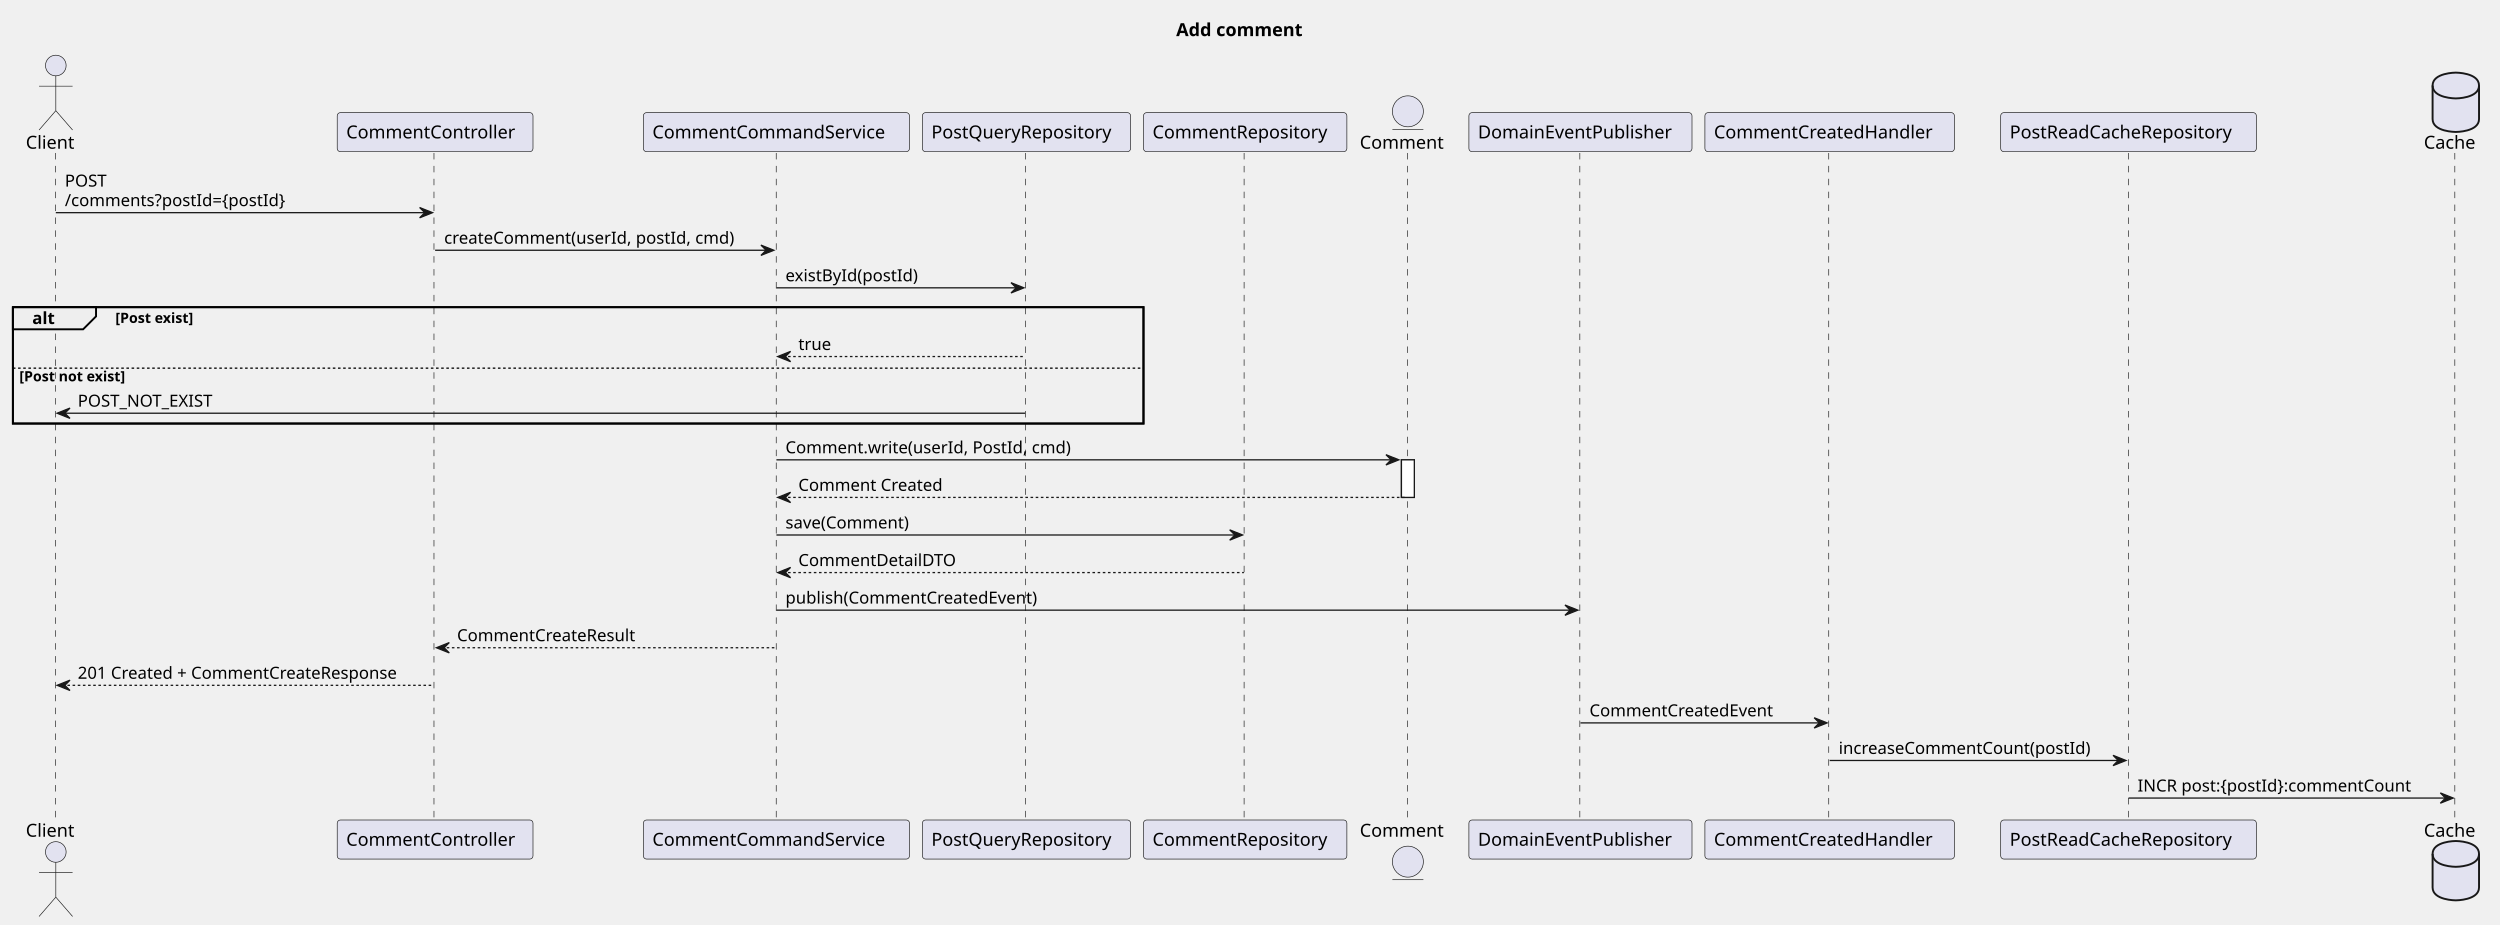
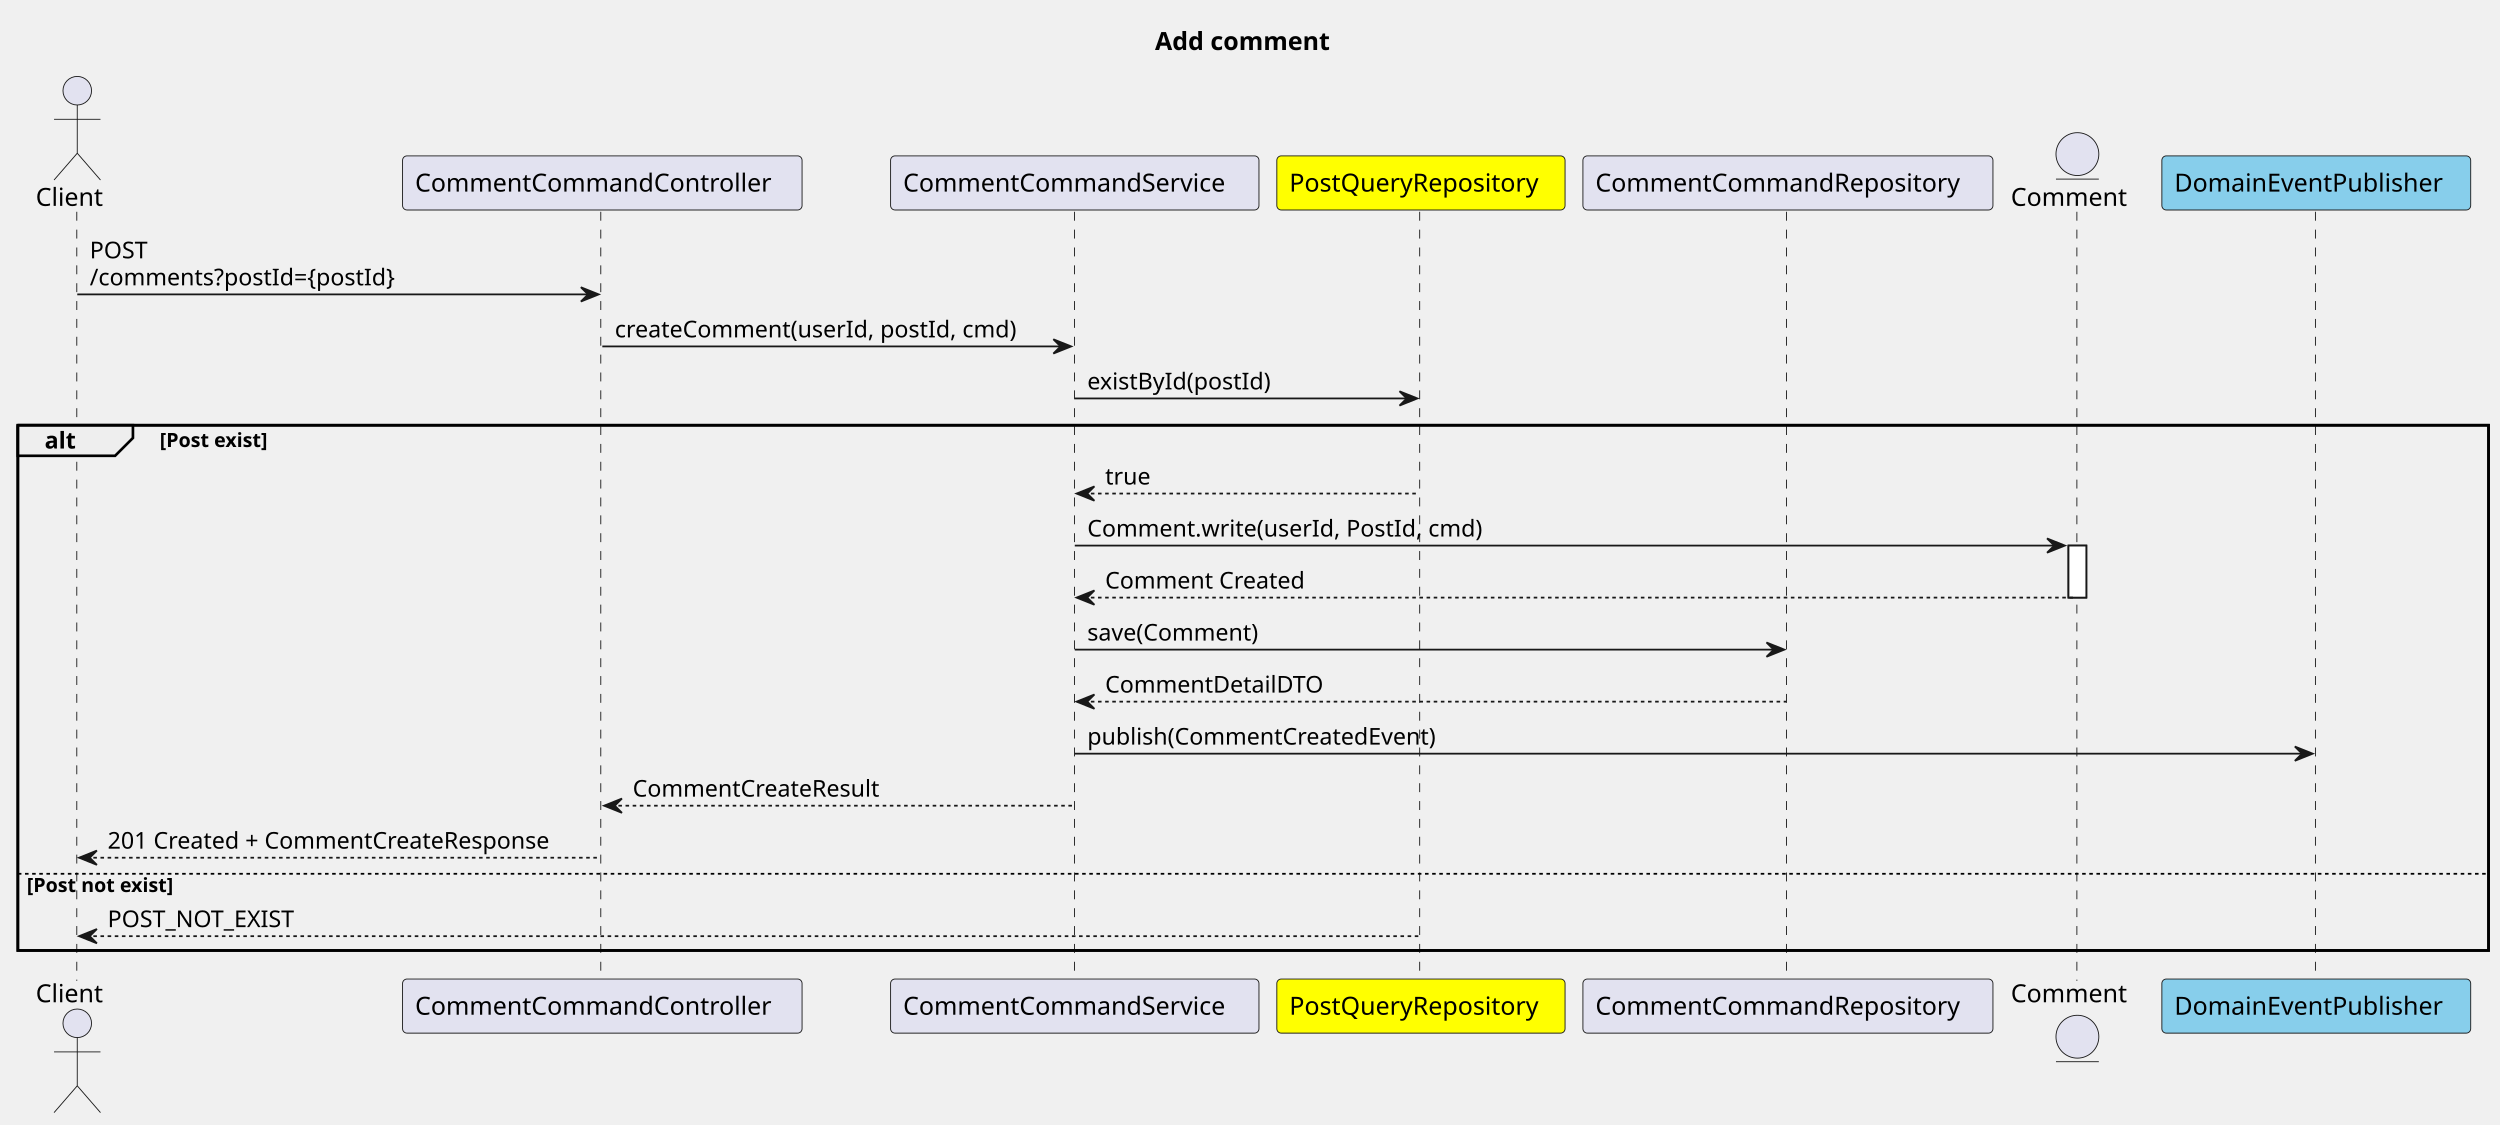
- <svg xmlns="http://www.w3.org/2000/svg" contentStyleType="text/css" data-diagram-type="SEQUENCE" height="717px" preserveAspectRatio="none" style="width:1938px;height:717px;background:#FFFFFF;" version="1.1" viewBox="0 0 1938 717" width="1938px" zoomAndPan="magnify">
+ <svg xmlns="http://www.w3.org/2000/svg" contentStyleType="text/css" data-diagram-type="SEQUENCE" height="630px" preserveAspectRatio="none" style="width:1400px;height:630px;background:#FFFFFF;" version="1.1" viewBox="0 0 1400 630" width="1400px" zoomAndPan="magnify">
  <defs />
  <g>
-     <text fill="#000000" font-family="sans-serif" font-size="14" font-weight="bold" lengthAdjust="spacing" textLength="108.999" x="911.756" y="27.995">Add comment</text>
+     <text fill="#000000" font-family="sans-serif" font-size="14" font-weight="bold" lengthAdjust="spacing" textLength="108.999" x="646.796" y="27.995">Add comment</text>
    <g>
-       <rect fill="#FFFFFF" height="29.133" style="stroke:#181818;stroke-width:1;" width="10" x="1086.391" y="356.461" />
+       <rect fill="#FFFFFF" height="29.133" style="stroke:#181818;stroke-width:1;" width="10" x="1158.346" y="305.523" />
    </g>
-     <rect fill="none" height="90.203" style="stroke:#000000;stroke-width:1.5;" width="876.431" x="10" y="238.125" />
+     <rect fill="none" height="294.133" style="stroke:#000000;stroke-width:1.5;" width="1383.591" x="10" y="238.125" />
    <g>
-       <rect fill="#000000" fill-opacity="0" height="518.062" width="8" x="39.265" y="118.594" />
-       <line style="stroke:#181818;stroke-width:0.5;stroke-dasharray:5.0,5.0;" x1="43" x2="43" y1="118.594" y2="636.656" />
+       <rect fill="#000000" fill-opacity="0" height="430.664" width="8" x="39.265" y="118.594" />
+       <line style="stroke:#181818;stroke-width:0.5;stroke-dasharray:5.0,5.0;" x1="43" x2="43" y1="118.594" y2="549.258" />
    </g>
    <g>
-       <rect fill="#000000" fill-opacity="0" height="518.062" width="8" x="333.294" y="118.594" />
-       <line style="stroke:#181818;stroke-width:0.5;stroke-dasharray:5.0,5.0;" x1="336.412" x2="336.412" y1="118.594" y2="636.656" />
+       <rect fill="#000000" fill-opacity="0" height="430.664" width="8" x="333.294" y="118.594" />
+       <line style="stroke:#181818;stroke-width:0.5;stroke-dasharray:5.0,5.0;" x1="336.435" x2="336.435" y1="118.594" y2="549.258" />
    </g>
    <g>
-       <rect fill="#000000" fill-opacity="0" height="518.062" width="8" x="597.877" y="118.594" />
-       <line style="stroke:#181818;stroke-width:0.5;stroke-dasharray:5.0,5.0;" x1="601.733" x2="601.733" y1="118.594" y2="636.656" />
+       <rect fill="#000000" fill-opacity="0" height="430.664" width="8" x="597.877" y="118.594" />
+       <line style="stroke:#181818;stroke-width:0.5;stroke-dasharray:5.0,5.0;" x1="601.733" x2="601.733" y1="118.594" y2="549.258" />
    </g>
    <g>
-       <rect fill="#000000" fill-opacity="0" height="518.062" width="8" x="791.726" y="118.594" />
-       <line style="stroke:#181818;stroke-width:0.5;stroke-dasharray:5.0,5.0;" x1="795.021" x2="795.021" y1="118.594" y2="636.656" />
+       <rect fill="#000000" fill-opacity="0" height="430.664" width="8" x="791.726" y="118.594" />
+       <line style="stroke:#181818;stroke-width:0.5;stroke-dasharray:5.0,5.0;" x1="795.021" x2="795.021" y1="118.594" y2="549.258" />
    </g>
    <g>
-       <rect fill="#000000" fill-opacity="0" height="518.062" width="8" x="961.263" y="118.594" />
-       <line style="stroke:#181818;stroke-width:0.5;stroke-dasharray:5.0,5.0;" x1="964.431" x2="964.431" y1="118.594" y2="636.656" />
+       <rect fill="#000000" fill-opacity="0" height="430.664" width="8" x="997.241" y="118.594" />
+       <line style="stroke:#181818;stroke-width:0.5;stroke-dasharray:5.0,5.0;" x1="1000.431" x2="1000.431" y1="118.594" y2="549.258" />
    </g>
    <g>
-       <rect fill="#000000" fill-opacity="0" height="518.062" width="8" x="1087.391" y="118.594" />
-       <line style="stroke:#181818;stroke-width:0.5;stroke-dasharray:5.0,5.0;" x1="1091.095" x2="1091.095" y1="118.594" y2="636.656" />
+       <rect fill="#000000" fill-opacity="0" height="430.664" width="8" x="1159.346" y="118.594" />
+       <line style="stroke:#181818;stroke-width:0.5;stroke-dasharray:5.0,5.0;" x1="1163.05" x2="1163.05" y1="118.594" y2="549.258" />
    </g>
    <g>
-       <rect fill="#000000" fill-opacity="0" height="518.062" width="8" x="1221.162" y="118.594" />
-       <line style="stroke:#181818;stroke-width:0.5;stroke-dasharray:5.0,5.0;" x1="1224.687" x2="1224.687" y1="118.594" y2="636.656" />
-     </g>
-     <g>
-       <rect fill="#000000" fill-opacity="0" height="518.062" width="8" x="1414.351" y="118.594" />
-       <line style="stroke:#181818;stroke-width:0.5;stroke-dasharray:5.0,5.0;" x1="1417.636" x2="1417.636" y1="118.594" y2="636.656" />
-     </g>
-     <g>
-       <rect fill="#000000" fill-opacity="0" height="518.062" width="8" x="1646.034" y="118.594" />
-       <line style="stroke:#181818;stroke-width:0.5;stroke-dasharray:5.0,5.0;" x1="1649.93" x2="1649.93" y1="118.594" y2="636.656" />
-     </g>
-     <g>
-       <rect fill="#000000" fill-opacity="0" height="518.062" width="8" x="1899.743" y="118.594" />
-       <line style="stroke:#181818;stroke-width:0.5;stroke-dasharray:5.0,5.0;" x1="1902.974" x2="1902.974" y1="118.594" y2="636.656" />
+       <rect fill="#000000" fill-opacity="0" height="430.664" width="8" x="1293.117" y="118.594" />
+       <line style="stroke:#181818;stroke-width:0.5;stroke-dasharray:5.0,5.0;" x1="1296.642" x2="1296.642" y1="118.594" y2="549.258" />
    </g>
    <g class="participant participant-head" data-participant="Client">
      <text fill="#000000" font-family="sans-serif" font-size="14" lengthAdjust="spacing" textLength="40.53" x="20" y="115.292">Client</text>
      <ellipse cx="43.265" cy="50.797" fill="#E2E2F0" rx="8" ry="8" style="stroke:#181818;stroke-width:0.5;" />
      <path d="M43.265,58.797 L43.265,85.797 M30.265,66.797 L56.265,66.797 M43.265,85.797 L30.265,100.797 M43.265,85.797 L56.265,100.797" fill="none" style="stroke:#181818;stroke-width:0.5;" />
    </g>
    <g class="participant participant-tail" data-participant="Client">
-       <text fill="#000000" font-family="sans-serif" font-size="14" lengthAdjust="spacing" textLength="40.53" x="20" y="648.651">Client</text>
-       <ellipse cx="43.265" cy="660.453" fill="#E2E2F0" rx="8" ry="8" style="stroke:#181818;stroke-width:0.5;" />
-       <path d="M43.265,668.453 L43.265,695.453 M30.265,676.453 L56.265,676.453 M43.265,695.453 L30.265,710.453 M43.265,695.453 L56.265,710.453" fill="none" style="stroke:#181818;stroke-width:0.5;" />
+       <text fill="#000000" font-family="sans-serif" font-size="14" lengthAdjust="spacing" textLength="40.53" x="20" y="561.253">Client</text>
+       <ellipse cx="43.265" cy="573.055" fill="#E2E2F0" rx="8" ry="8" style="stroke:#181818;stroke-width:0.5;" />
+       <path d="M43.265,581.055 L43.265,608.055 M30.265,589.055 L56.265,589.055 M43.265,608.055 L30.265,623.055 M43.265,608.055 L56.265,623.055" fill="none" style="stroke:#181818;stroke-width:0.5;" />
    </g>
-     <g class="participant participant-head" data-participant="CommentController">
-       <rect fill="#E2E2F0" height="30.297" rx="2.5" ry="2.5" style="stroke:#181818;stroke-width:0.5;" width="151.765" x="261.412" y="87.297" />
-       <text fill="#000000" font-family="sans-serif" font-size="14" lengthAdjust="spacing" textLength="137.765" x="268.412" y="107.292">CommentController</text>
+     <g class="participant participant-head" data-participant="CommentCommandController">
+       <rect fill="#E2E2F0" height="30.297" rx="2.5" ry="2.5" style="stroke:#181818;stroke-width:0.5;" width="223.72" x="225.435" y="87.297" />
+       <text fill="#000000" font-family="sans-serif" font-size="14" lengthAdjust="spacing" textLength="209.72" x="232.435" y="107.292">CommentCommandController</text>
    </g>
-     <g class="participant participant-tail" data-participant="CommentController">
-       <rect fill="#E2E2F0" height="30.297" rx="2.5" ry="2.5" style="stroke:#181818;stroke-width:0.5;" width="151.765" x="261.412" y="635.656" />
-       <text fill="#000000" font-family="sans-serif" font-size="14" lengthAdjust="spacing" textLength="137.765" x="268.412" y="655.651">CommentController</text>
+     <g class="participant participant-tail" data-participant="CommentCommandController">
+       <rect fill="#E2E2F0" height="30.297" rx="2.5" ry="2.5" style="stroke:#181818;stroke-width:0.5;" width="223.72" x="225.435" y="548.258" />
+       <text fill="#000000" font-family="sans-serif" font-size="14" lengthAdjust="spacing" textLength="209.72" x="232.435" y="568.253">CommentCommandController</text>
    </g>
    <g class="participant participant-head" data-participant="CommentCommandService">
      <rect fill="#E2E2F0" height="30.297" rx="2.5" ry="2.5" style="stroke:#181818;stroke-width:0.5;" width="206.288" x="498.733" y="87.297" />
      <text fill="#000000" font-family="sans-serif" font-size="14" lengthAdjust="spacing" textLength="192.288" x="505.733" y="107.292">CommentCommandService</text>
    </g>
    <g class="participant participant-tail" data-participant="CommentCommandService">
-       <rect fill="#E2E2F0" height="30.297" rx="2.5" ry="2.5" style="stroke:#181818;stroke-width:0.5;" width="206.288" x="498.733" y="635.656" />
-       <text fill="#000000" font-family="sans-serif" font-size="14" lengthAdjust="spacing" textLength="192.288" x="505.733" y="655.651">CommentCommandService</text>
+       <rect fill="#E2E2F0" height="30.297" rx="2.5" ry="2.5" style="stroke:#181818;stroke-width:0.5;" width="206.288" x="498.733" y="548.258" />
+       <text fill="#000000" font-family="sans-serif" font-size="14" lengthAdjust="spacing" textLength="192.288" x="505.733" y="568.253">CommentCommandService</text>
    </g>
    <g class="participant participant-head" data-participant="PostQueryRepository">
-       <rect fill="#E2E2F0" height="30.297" rx="2.5" ry="2.5" style="stroke:#181818;stroke-width:0.5;" width="161.41" x="715.021" y="87.297" />
+       <rect fill="#FFFF00" height="30.297" rx="2.5" ry="2.5" style="stroke:#181818;stroke-width:0.5;" width="161.41" x="715.021" y="87.297" />
      <text fill="#000000" font-family="sans-serif" font-size="14" lengthAdjust="spacing" textLength="147.41" x="722.021" y="107.292">PostQueryRepository</text>
    </g>
    <g class="participant participant-tail" data-participant="PostQueryRepository">
-       <rect fill="#E2E2F0" height="30.297" rx="2.5" ry="2.5" style="stroke:#181818;stroke-width:0.5;" width="161.41" x="715.021" y="635.656" />
-       <text fill="#000000" font-family="sans-serif" font-size="14" lengthAdjust="spacing" textLength="147.41" x="722.021" y="655.651">PostQueryRepository</text>
+       <rect fill="#FFFF00" height="30.297" rx="2.5" ry="2.5" style="stroke:#181818;stroke-width:0.5;" width="161.41" x="715.021" y="548.258" />
+       <text fill="#000000" font-family="sans-serif" font-size="14" lengthAdjust="spacing" textLength="147.41" x="722.021" y="568.253">PostQueryRepository</text>
    </g>
-     <g class="participant participant-head" data-participant="CommentRepository">
-       <rect fill="#E2E2F0" height="30.297" rx="2.5" ry="2.5" style="stroke:#181818;stroke-width:0.5;" width="157.664" x="886.431" y="87.297" />
-       <text fill="#000000" font-family="sans-serif" font-size="14" lengthAdjust="spacing" textLength="143.664" x="893.431" y="107.292">CommentRepository</text>
+     <g class="participant participant-head" data-participant="CommentCommandRepository">
+       <rect fill="#E2E2F0" height="30.297" rx="2.5" ry="2.5" style="stroke:#181818;stroke-width:0.5;" width="229.619" x="886.431" y="87.297" />
+       <text fill="#000000" font-family="sans-serif" font-size="14" lengthAdjust="spacing" textLength="215.619" x="893.431" y="107.292">CommentCommandRepository</text>
    </g>
-     <g class="participant participant-tail" data-participant="CommentRepository">
-       <rect fill="#E2E2F0" height="30.297" rx="2.5" ry="2.5" style="stroke:#181818;stroke-width:0.5;" width="157.664" x="886.431" y="635.656" />
-       <text fill="#000000" font-family="sans-serif" font-size="14" lengthAdjust="spacing" textLength="143.664" x="893.431" y="655.651">CommentRepository</text>
+     <g class="participant participant-tail" data-participant="CommentCommandRepository">
+       <rect fill="#E2E2F0" height="30.297" rx="2.5" ry="2.5" style="stroke:#181818;stroke-width:0.5;" width="229.619" x="886.431" y="548.258" />
+       <text fill="#000000" font-family="sans-serif" font-size="14" lengthAdjust="spacing" textLength="215.619" x="893.431" y="568.253">CommentCommandRepository</text>
    </g>
    <g class="participant participant-head" data-participant="Comment">
-       <text fill="#000000" font-family="sans-serif" font-size="14" lengthAdjust="spacing" textLength="68.592" x="1054.095" y="115.292">Comment</text>
-       <ellipse cx="1091.391" cy="86.297" fill="#E2E2F0" rx="12" ry="12" style="stroke:#181818;stroke-width:0.5;" />
-       <line style="stroke:#181818;stroke-width:0.5;" x1="1079.391" x2="1103.391" y1="100.297" y2="100.297" />
+       <text fill="#000000" font-family="sans-serif" font-size="14" lengthAdjust="spacing" textLength="68.592" x="1126.05" y="115.292">Comment</text>
+       <ellipse cx="1163.346" cy="86.297" fill="#E2E2F0" rx="12" ry="12" style="stroke:#181818;stroke-width:0.5;" />
+       <line style="stroke:#181818;stroke-width:0.5;" x1="1151.346" x2="1175.346" y1="100.297" y2="100.297" />
    </g>
    <g class="participant participant-tail" data-participant="Comment">
-       <text fill="#000000" font-family="sans-serif" font-size="14" lengthAdjust="spacing" textLength="68.592" x="1054.095" y="648.651">Comment</text>
-       <ellipse cx="1091.391" cy="667.953" fill="#E2E2F0" rx="12" ry="12" style="stroke:#181818;stroke-width:0.5;" />
-       <line style="stroke:#181818;stroke-width:0.5;" x1="1079.391" x2="1103.391" y1="681.953" y2="681.953" />
+       <text fill="#000000" font-family="sans-serif" font-size="14" lengthAdjust="spacing" textLength="68.592" x="1126.05" y="561.253">Comment</text>
+       <ellipse cx="1163.346" cy="580.555" fill="#E2E2F0" rx="12" ry="12" style="stroke:#181818;stroke-width:0.5;" />
+       <line style="stroke:#181818;stroke-width:0.5;" x1="1151.346" x2="1175.346" y1="594.555" y2="594.555" />
    </g>
    <g class="participant participant-head" data-participant="DomainEventPublisher">
-       <rect fill="#E2E2F0" height="30.297" rx="2.5" ry="2.5" style="stroke:#181818;stroke-width:0.5;" width="172.949" x="1138.687" y="87.297" />
-       <text fill="#000000" font-family="sans-serif" font-size="14" lengthAdjust="spacing" textLength="158.949" x="1145.687" y="107.292">DomainEventPublisher</text>
+       <rect fill="#87CEEB" height="30.297" rx="2.5" ry="2.5" style="stroke:#181818;stroke-width:0.5;" width="172.949" x="1210.642" y="87.297" />
+       <text fill="#000000" font-family="sans-serif" font-size="14" lengthAdjust="spacing" textLength="158.949" x="1217.642" y="107.292">DomainEventPublisher</text>
    </g>
    <g class="participant participant-tail" data-participant="DomainEventPublisher">
-       <rect fill="#E2E2F0" height="30.297" rx="2.5" ry="2.5" style="stroke:#181818;stroke-width:0.5;" width="172.949" x="1138.687" y="635.656" />
-       <text fill="#000000" font-family="sans-serif" font-size="14" lengthAdjust="spacing" textLength="158.949" x="1145.687" y="655.651">DomainEventPublisher</text>
-     </g>
-     <g class="participant participant-head" data-participant="CommentCreatedHandler">
-       <rect fill="#E2E2F0" height="30.297" rx="2.5" ry="2.5" style="stroke:#181818;stroke-width:0.5;" width="193.43" x="1321.636" y="87.297" />
-       <text fill="#000000" font-family="sans-serif" font-size="14" lengthAdjust="spacing" textLength="179.43" x="1328.636" y="107.292">CommentCreatedHandler</text>
-     </g>
-     <g class="participant participant-tail" data-participant="CommentCreatedHandler">
-       <rect fill="#E2E2F0" height="30.297" rx="2.5" ry="2.5" style="stroke:#181818;stroke-width:0.5;" width="193.43" x="1321.636" y="635.656" />
-       <text fill="#000000" font-family="sans-serif" font-size="14" lengthAdjust="spacing" textLength="179.43" x="1328.636" y="655.651">CommentCreatedHandler</text>
-     </g>
-     <g class="participant participant-head" data-participant="PostReadCacheRepository">
-       <rect fill="#E2E2F0" height="30.297" rx="2.5" ry="2.5" style="stroke:#181818;stroke-width:0.5;" width="198.208" x="1550.93" y="87.297" />
-       <text fill="#000000" font-family="sans-serif" font-size="14" lengthAdjust="spacing" textLength="184.208" x="1557.93" y="107.292">PostReadCacheRepository</text>
-     </g>
-     <g class="participant participant-tail" data-participant="PostReadCacheRepository">
-       <rect fill="#E2E2F0" height="30.297" rx="2.5" ry="2.5" style="stroke:#181818;stroke-width:0.5;" width="198.208" x="1550.93" y="635.656" />
-       <text fill="#000000" font-family="sans-serif" font-size="14" lengthAdjust="spacing" textLength="184.208" x="1557.93" y="655.651">PostReadCacheRepository</text>
-     </g>
-     <g class="participant participant-head" data-participant="Cache">
-       <text fill="#000000" font-family="sans-serif" font-size="14" lengthAdjust="spacing" textLength="43.538" x="1878.974" y="115.292">Cache</text>
-       <path d="M1885.743,66.297 C1885.743,56.297 1903.743,56.297 1903.743,56.297 C1903.743,56.297 1921.743,56.297 1921.743,66.297 L1921.743,92.297 C1921.743,102.297 1903.743,102.297 1903.743,102.297 C1903.743,102.297 1885.743,102.297 1885.743,92.297 L1885.743,66.297" fill="#E2E2F0" style="stroke:#181818;stroke-width:1.5;" />
-       <path d="M1885.743,66.297 C1885.743,76.297 1903.743,76.297 1903.743,76.297 C1903.743,76.297 1921.743,76.297 1921.743,66.297" fill="none" style="stroke:#181818;stroke-width:1.5;" />
-     </g>
-     <g class="participant participant-tail" data-participant="Cache">
-       <text fill="#000000" font-family="sans-serif" font-size="14" lengthAdjust="spacing" textLength="43.538" x="1878.974" y="648.651">Cache</text>
-       <path d="M1885.743,661.953 C1885.743,651.953 1903.743,651.953 1903.743,651.953 C1903.743,651.953 1921.743,651.953 1921.743,661.953 L1921.743,687.953 C1921.743,697.953 1903.743,697.953 1903.743,697.953 C1903.743,697.953 1885.743,697.953 1885.743,687.953 L1885.743,661.953" fill="#E2E2F0" style="stroke:#181818;stroke-width:1.5;" />
-       <path d="M1885.743,661.953 C1885.743,671.953 1903.743,671.953 1903.743,671.953 C1903.743,671.953 1921.743,671.953 1921.743,661.953" fill="none" style="stroke:#181818;stroke-width:1.5;" />
+       <rect fill="#87CEEB" height="30.297" rx="2.5" ry="2.5" style="stroke:#181818;stroke-width:0.5;" width="172.949" x="1210.642" y="548.258" />
+       <text fill="#000000" font-family="sans-serif" font-size="14" lengthAdjust="spacing" textLength="158.949" x="1217.642" y="568.253">DomainEventPublisher</text>
    </g>
    <g>
-       <rect fill="#FFFFFF" height="29.133" style="stroke:#181818;stroke-width:1;" width="10" x="1086.391" y="356.461" />
+       <rect fill="#FFFFFF" height="29.133" style="stroke:#181818;stroke-width:1;" width="10" x="1158.346" y="305.523" />
    </g>
-     <g class="message" data-participant-1="Client" data-participant-2="CommentController">
+     <g class="message" data-participant-1="Client" data-participant-2="CommentCommandController">
      <polygon fill="#181818" points="325.294,160.859,335.294,164.859,325.294,168.859,329.294,164.859" style="stroke:#181818;stroke-width:1;" />
      <line style="stroke:#181818;stroke-width:1;" x1="43.265" x2="331.294" y1="164.859" y2="164.859" />
      <text fill="#000000" font-family="sans-serif" font-size="13" lengthAdjust="spacing" textLength="34.265" x="50.265" y="144.661">POST</text>
      <text fill="#000000" font-family="sans-serif" font-size="13" lengthAdjust="spacing" textLength="187.573" x="50.265" y="159.793">/comments?postId={postId}</text>
    </g>
-     <g class="message" data-participant-1="CommentController" data-participant-2="CommentCommandService">
+     <g class="message" data-participant-1="CommentCommandController" data-participant-2="CommentCommandService">
      <polygon fill="#181818" points="589.877,189.992,599.877,193.992,589.877,197.992,593.877,193.992" style="stroke:#181818;stroke-width:1;" />
      <line style="stroke:#181818;stroke-width:1;" x1="337.294" x2="595.877" y1="193.992" y2="193.992" />
      <text fill="#000000" font-family="sans-serif" font-size="13" lengthAdjust="spacing" textLength="240.583" x="344.294" y="188.926">createComment(userId, postId, cmd)</text>
    </g>
    <g class="message" data-participant-1="CommentCommandService" data-participant-2="PostQueryRepository">
      <polygon fill="#181818" points="783.726,219.125,793.726,223.125,783.726,227.125,787.726,223.125" style="stroke:#181818;stroke-width:1;" />
      <line style="stroke:#181818;stroke-width:1;" x1="601.877" x2="789.726" y1="223.125" y2="223.125" />
      <text fill="#000000" font-family="sans-serif" font-size="13" lengthAdjust="spacing" textLength="110.176" x="608.877" y="218.059">existById(postId)</text>
    </g>
    <path d="M10,238.125 L74.443,238.125 L74.443,245.258 L64.443,255.258 L10,255.258 L10,238.125" fill="#EEEEEE" style="stroke:#000000;stroke-width:1.5;" />
-     <rect fill="none" height="90.203" style="stroke:#000000;stroke-width:1.5;" width="876.431" x="10" y="238.125" />
+     <rect fill="none" height="294.133" style="stroke:#000000;stroke-width:1.5;" width="1383.591" x="10" y="238.125" />
    <text fill="#000000" font-family="sans-serif" font-size="13" font-weight="bold" lengthAdjust="spacing" textLength="19.443" x="25" y="251.192">alt</text>
    <text fill="#000000" font-family="sans-serif" font-size="11" font-weight="bold" lengthAdjust="spacing" textLength="71.441" x="89.443" y="250.335">[Post exist]</text>
    <g class="message" data-participant-1="PostQueryRepository" data-participant-2="CommentCommandService">
      <polygon fill="#181818" points="612.877,272.391,602.877,276.391,612.877,280.391,608.877,276.391" style="stroke:#181818;stroke-width:1;" />
      <line style="stroke:#181818;stroke-width:1;stroke-dasharray:2.0,2.0;" x1="606.877" x2="794.726" y1="276.391" y2="276.391" />
      <text fill="#000000" font-family="sans-serif" font-size="13" lengthAdjust="spacing" textLength="26.679" x="618.877" y="271.325">true</text>
    </g>
-     <line style="stroke:#000000;stroke-width:1;stroke-dasharray:2.0,2.0;" x1="10" x2="886.431" y1="285.391" y2="285.391" />
-     <text fill="#000000" font-family="sans-serif" font-size="11" font-weight="bold" lengthAdjust="spacing" textLength="95.917" x="15" y="295.601">[Post not exist]</text>
-     <g class="message" data-participant-1="PostQueryRepository" data-participant-2="Client">
-       <polygon fill="#181818" points="54.265,316.328,44.265,320.328,54.265,324.328,50.265,320.328" style="stroke:#181818;stroke-width:1;" />
-       <line style="stroke:#181818;stroke-width:1;" x1="48.265" x2="794.726" y1="320.328" y2="320.328" />
-       <text fill="#000000" font-family="sans-serif" font-size="13" lengthAdjust="spacing" textLength="112.309" x="60.265" y="315.262">POST_NOT_EXIST</text>
-     </g>
    <g class="message" data-participant-1="CommentCommandService" data-participant-2="Comment">
-       <polygon fill="#181818" points="1074.391,352.461,1084.391,356.461,1074.391,360.461,1078.391,356.461" style="stroke:#181818;stroke-width:1;" />
-       <line style="stroke:#181818;stroke-width:1;" x1="601.877" x2="1080.391" y1="356.461" y2="356.461" />
-       <text fill="#000000" font-family="sans-serif" font-size="13" lengthAdjust="spacing" textLength="235.435" x="608.877" y="351.395">Comment.write(userId, PostId, cmd)</text>
+       <polygon fill="#181818" points="1146.346,301.523,1156.346,305.523,1146.346,309.523,1150.346,305.523" style="stroke:#181818;stroke-width:1;" />
+       <line style="stroke:#181818;stroke-width:1;" x1="601.877" x2="1152.346" y1="305.523" y2="305.523" />
+       <text fill="#000000" font-family="sans-serif" font-size="13" lengthAdjust="spacing" textLength="235.435" x="608.877" y="300.457">Comment.write(userId, PostId, cmd)</text>
    </g>
    <g class="message" data-participant-1="Comment" data-participant-2="CommentCommandService">
-       <polygon fill="#181818" points="612.877,381.594,602.877,385.594,612.877,389.594,608.877,385.594" style="stroke:#181818;stroke-width:1;" />
-       <line style="stroke:#181818;stroke-width:1;stroke-dasharray:2.0,2.0;" x1="606.877" x2="1090.391" y1="385.594" y2="385.594" />
-       <text fill="#000000" font-family="sans-serif" font-size="13" lengthAdjust="spacing" textLength="119.558" x="618.877" y="380.528">Comment Created</text>
+       <polygon fill="#181818" points="612.877,330.656,602.877,334.656,612.877,338.656,608.877,334.656" style="stroke:#181818;stroke-width:1;" />
+       <line style="stroke:#181818;stroke-width:1;stroke-dasharray:2.0,2.0;" x1="606.877" x2="1162.346" y1="334.656" y2="334.656" />
+       <text fill="#000000" font-family="sans-serif" font-size="13" lengthAdjust="spacing" textLength="119.558" x="618.877" y="329.59">Comment Created</text>
    </g>
-     <g class="message" data-participant-1="CommentCommandService" data-participant-2="CommentRepository">
-       <polygon fill="#181818" points="953.263,410.727,963.263,414.727,953.263,418.727,957.263,414.727" style="stroke:#181818;stroke-width:1;" />
-       <line style="stroke:#181818;stroke-width:1;" x1="601.877" x2="959.263" y1="414.727" y2="414.727" />
-       <text fill="#000000" font-family="sans-serif" font-size="13" lengthAdjust="spacing" textLength="104.267" x="608.877" y="409.661">save(Comment)</text>
+     <g class="message" data-participant-1="CommentCommandService" data-participant-2="CommentCommandRepository">
+       <polygon fill="#181818" points="989.241,359.789,999.241,363.789,989.241,367.789,993.241,363.789" style="stroke:#181818;stroke-width:1;" />
+       <line style="stroke:#181818;stroke-width:1;" x1="601.877" x2="995.241" y1="363.789" y2="363.789" />
+       <text fill="#000000" font-family="sans-serif" font-size="13" lengthAdjust="spacing" textLength="104.267" x="608.877" y="358.723">save(Comment)</text>
    </g>
-     <g class="message" data-participant-1="CommentRepository" data-participant-2="CommentCommandService">
-       <polygon fill="#181818" points="612.877,439.859,602.877,443.859,612.877,447.859,608.877,443.859" style="stroke:#181818;stroke-width:1;" />
-       <line style="stroke:#181818;stroke-width:1;stroke-dasharray:2.0,2.0;" x1="606.877" x2="964.263" y1="443.859" y2="443.859" />
-       <text fill="#000000" font-family="sans-serif" font-size="13" lengthAdjust="spacing" textLength="130.171" x="618.877" y="438.793">CommentDetailDTO</text>
+     <g class="message" data-participant-1="CommentCommandRepository" data-participant-2="CommentCommandService">
+       <polygon fill="#181818" points="612.877,388.922,602.877,392.922,612.877,396.922,608.877,392.922" style="stroke:#181818;stroke-width:1;" />
+       <line style="stroke:#181818;stroke-width:1;stroke-dasharray:2.0,2.0;" x1="606.877" x2="1000.241" y1="392.922" y2="392.922" />
+       <text fill="#000000" font-family="sans-serif" font-size="13" lengthAdjust="spacing" textLength="130.171" x="618.877" y="387.856">CommentDetailDTO</text>
    </g>
    <g class="message" data-participant-1="CommentCommandService" data-participant-2="DomainEventPublisher">
-       <polygon fill="#181818" points="1213.162,468.992,1223.162,472.992,1213.162,476.992,1217.162,472.992" style="stroke:#181818;stroke-width:1;" />
-       <line style="stroke:#181818;stroke-width:1;" x1="601.877" x2="1219.162" y1="472.992" y2="472.992" />
-       <text fill="#000000" font-family="sans-serif" font-size="13" lengthAdjust="spacing" textLength="209.79" x="608.877" y="467.926">publish(CommentCreatedEvent)</text>
+       <polygon fill="#181818" points="1285.117,418.055,1295.117,422.055,1285.117,426.055,1289.117,422.055" style="stroke:#181818;stroke-width:1;" />
+       <line style="stroke:#181818;stroke-width:1;" x1="601.877" x2="1291.117" y1="422.055" y2="422.055" />
+       <text fill="#000000" font-family="sans-serif" font-size="13" lengthAdjust="spacing" textLength="209.79" x="608.877" y="416.989">publish(CommentCreatedEvent)</text>
    </g>
-     <g class="message" data-participant-1="CommentCommandService" data-participant-2="CommentController">
-       <polygon fill="#181818" points="348.294,498.125,338.294,502.125,348.294,506.125,344.294,502.125" style="stroke:#181818;stroke-width:1;" />
-       <line style="stroke:#181818;stroke-width:1;stroke-dasharray:2.0,2.0;" x1="342.294" x2="600.877" y1="502.125" y2="502.125" />
-       <text fill="#000000" font-family="sans-serif" font-size="13" lengthAdjust="spacing" textLength="147.926" x="354.294" y="497.059">CommentCreateResult</text>
+     <g class="message" data-participant-1="CommentCommandService" data-participant-2="CommentCommandController">
+       <polygon fill="#181818" points="348.294,447.188,338.294,451.188,348.294,455.188,344.294,451.188" style="stroke:#181818;stroke-width:1;" />
+       <line style="stroke:#181818;stroke-width:1;stroke-dasharray:2.0,2.0;" x1="342.294" x2="600.877" y1="451.188" y2="451.188" />
+       <text fill="#000000" font-family="sans-serif" font-size="13" lengthAdjust="spacing" textLength="147.926" x="354.294" y="446.122">CommentCreateResult</text>
    </g>
-     <g class="message" data-participant-1="CommentController" data-participant-2="Client">
-       <polygon fill="#181818" points="54.265,527.258,44.265,531.258,54.265,535.258,50.265,531.258" style="stroke:#181818;stroke-width:1;" />
-       <line style="stroke:#181818;stroke-width:1;stroke-dasharray:2.0,2.0;" x1="48.265" x2="336.294" y1="531.258" y2="531.258" />
-       <text fill="#000000" font-family="sans-serif" font-size="13" lengthAdjust="spacing" textLength="270.029" x="60.265" y="526.192">201 Created + CommentCreateResponse</text>
+     <g class="message" data-participant-1="CommentCommandController" data-participant-2="Client">
+       <polygon fill="#181818" points="54.265,476.32,44.265,480.32,54.265,484.32,50.265,480.32" style="stroke:#181818;stroke-width:1;" />
+       <line style="stroke:#181818;stroke-width:1;stroke-dasharray:2.0,2.0;" x1="48.265" x2="336.294" y1="480.32" y2="480.32" />
+       <text fill="#000000" font-family="sans-serif" font-size="13" lengthAdjust="spacing" textLength="270.029" x="60.265" y="475.254">201 Created + CommentCreateResponse</text>
    </g>
-     <g class="message" data-participant-1="DomainEventPublisher" data-participant-2="CommentCreatedHandler">
-       <polygon fill="#181818" points="1406.351,556.391,1416.351,560.391,1406.351,564.391,1410.351,560.391" style="stroke:#181818;stroke-width:1;" />
-       <line style="stroke:#181818;stroke-width:1;" x1="1225.162" x2="1412.351" y1="560.391" y2="560.391" />
-       <text fill="#000000" font-family="sans-serif" font-size="13" lengthAdjust="spacing" textLength="152.667" x="1232.162" y="555.325">CommentCreatedEvent</text>
-     </g>
-     <g class="message" data-participant-1="CommentCreatedHandler" data-participant-2="PostReadCacheRepository">
-       <polygon fill="#181818" points="1638.034,585.523,1648.034,589.523,1638.034,593.523,1642.034,589.523" style="stroke:#181818;stroke-width:1;" />
-       <line style="stroke:#181818;stroke-width:1;" x1="1418.351" x2="1644.034" y1="589.523" y2="589.523" />
-       <text fill="#000000" font-family="sans-serif" font-size="13" lengthAdjust="spacing" textLength="207.683" x="1425.351" y="584.457">increaseCommentCount(postId)</text>
-     </g>
-     <g class="message" data-participant-1="PostReadCacheRepository" data-participant-2="Cache">
-       <polygon fill="#181818" points="1891.743,614.656,1901.743,618.656,1891.743,622.656,1895.743,618.656" style="stroke:#181818;stroke-width:1;" />
-       <line style="stroke:#181818;stroke-width:1;" x1="1650.034" x2="1897.743" y1="618.656" y2="618.656" />
-       <text fill="#000000" font-family="sans-serif" font-size="13" lengthAdjust="spacing" textLength="229.709" x="1657.034" y="613.59">INCR post:{postId}:commentCount</text>
+     <line style="stroke:#000000;stroke-width:1;stroke-dasharray:2.0,2.0;" x1="10" x2="1393.591" y1="489.32" y2="489.32" />
+     <text fill="#000000" font-family="sans-serif" font-size="11" font-weight="bold" lengthAdjust="spacing" textLength="95.917" x="15" y="499.531">[Post not exist]</text>
+     <g class="message" data-participant-1="PostQueryRepository" data-participant-2="Client">
+       <polygon fill="#181818" points="54.265,520.258,44.265,524.258,54.265,528.258,50.265,524.258" style="stroke:#181818;stroke-width:1;" />
+       <line style="stroke:#181818;stroke-width:1;stroke-dasharray:2.0,2.0;" x1="48.265" x2="794.726" y1="524.258" y2="524.258" />
+       <text fill="#000000" font-family="sans-serif" font-size="13" lengthAdjust="spacing" textLength="112.309" x="60.265" y="519.192">POST_NOT_EXIST</text>
    </g>
  </g>
</svg>
